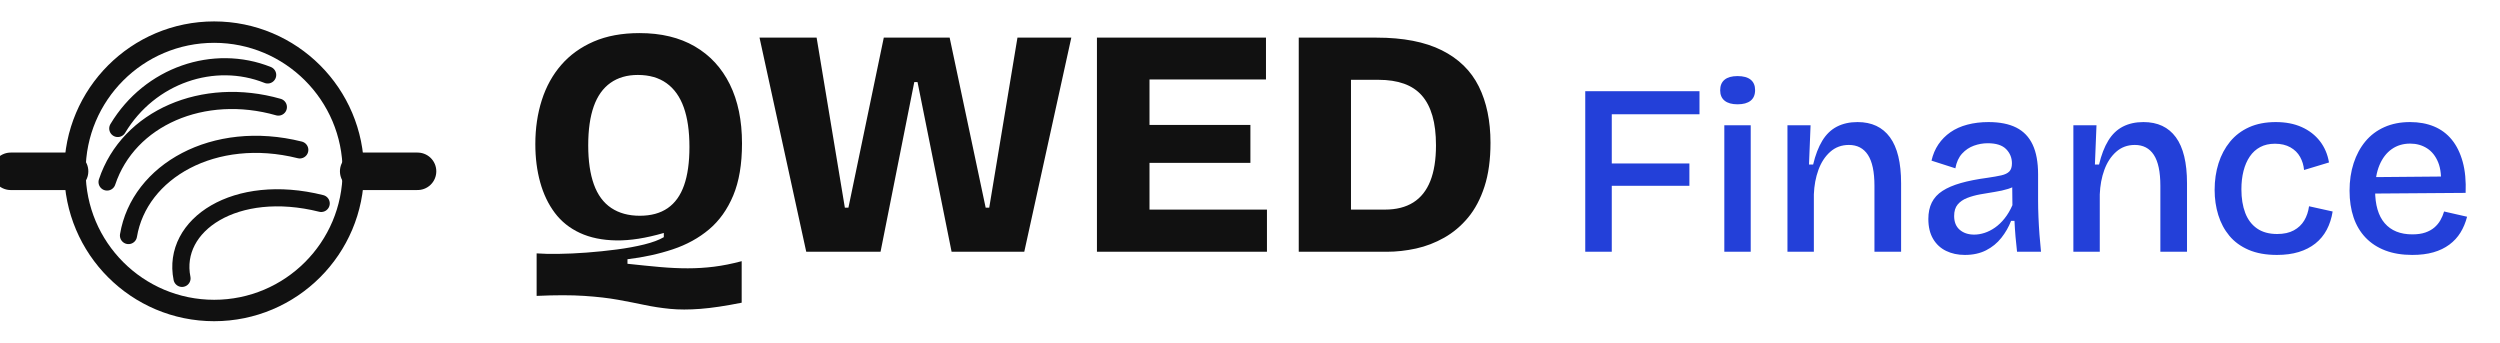
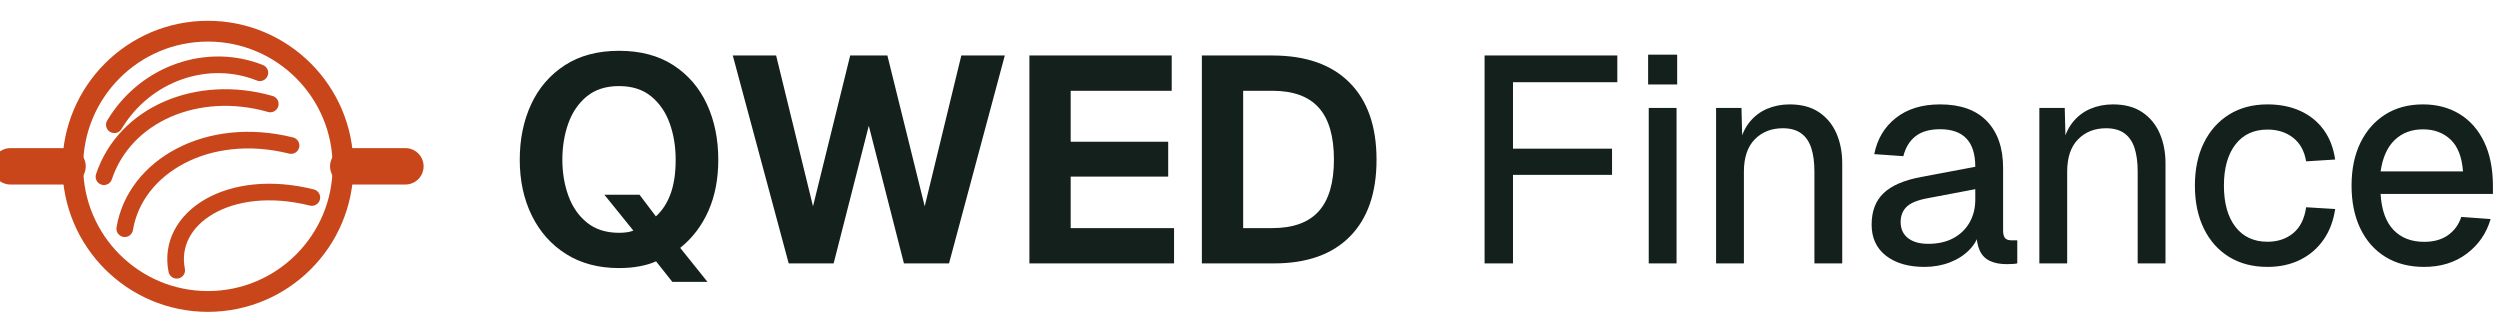
- <svg xmlns="http://www.w3.org/2000/svg" viewBox="0 0 467 64" width="467" height="64" role="img" aria-label="QWED Finance">
-   <g fill="none" stroke="#111111" stroke-linecap="round" stroke-linejoin="round">
+ <svg xmlns="http://www.w3.org/2000/svg" viewBox="0 0 481 64" width="481" height="64" role="img" aria-label="QWED Finance">
+   <g fill="none" stroke="#C8461A" stroke-linecap="round" stroke-linejoin="round">
    <path d="M2 32 L13 32" stroke-width="7" />
    <path d="M67 32 L78 32" stroke-width="7" />
    <circle cx="40" cy="32" r="26" stroke-width="4" />
    <path d="M22 24 C28 14 40 10 50 14 M20 34 C24 22 38 16 52 20 M24 44 C26 32 40 24 56 28 M34 52 C32 42 44 34 60 38" stroke-width="3.2" />
  </g>
-   <path fill="#111111" d="M138.545 56.545Q134.0 57.455 130.818 57.697Q127.636 57.939 125.182 57.697Q122.727 57.455 120.424 56.97Q118.121 56.485 115.455 56.0Q112.788 55.515 109.152 55.273Q105.515 55.03 100.242 55.273V47.333Q101.879 47.455 104.333 47.424Q106.788 47.394 109.606 47.182Q112.424 46.97 115.212 46.606Q118.0 46.242 120.333 45.667Q122.667 45.091 124.0 44.303V43.515Q119.03 44.97 115.121 44.909Q111.212 44.848 108.333 43.515Q105.455 42.182 103.636 39.758Q101.818 37.333 100.909 34.061Q100.0 30.788 100.0 26.909Q100.0 22.485 101.212 18.697Q102.424 14.909 104.848 12.121Q107.273 9.333 110.909 7.758Q114.545 6.182 119.455 6.182Q125.515 6.182 129.788 8.667Q134.061 11.152 136.333 15.758Q138.606 20.364 138.606 26.788Q138.606 32.606 136.97 36.515Q135.333 40.424 132.455 42.848Q129.576 45.273 125.667 46.576Q121.758 47.879 117.212 48.424V49.273Q120.545 49.636 123.273 49.879Q126 50.121 128.485 50.121Q130.97 50.121 133.394 49.818Q135.818 49.515 138.545 48.788ZM119.515 40.303Q122.667 40.303 124.727 38.879Q126.788 37.455 127.788 34.606Q128.788 31.758 128.788 27.455Q128.788 23.03 127.727 20.061Q126.667 17.091 124.515 15.545Q122.364 14 119.152 14Q116.121 14 114.03 15.485Q111.939 16.97 110.909 19.879Q109.879 22.788 109.879 27.152Q109.879 31.515 110.939 34.455Q112.0 37.394 114.182 38.848Q116.364 40.303 119.515 40.303ZM150.606 47.03 141.879 7.03H152.545L157.818 38.788H158.485L165.091 7.03H177.394L184.121 38.788H184.788L190.061 7.03H200.121L191.333 47.03H177.758L171.394 15.333H170.788L164.485 47.03ZM204.909 47.03V7.03H214.727V47.03ZM212.0 47.03V39.152H236.667V47.03ZM212.0 30.424V23.333H233.576V30.424ZM212.0 14.848V7.03H236.485V14.848ZM247.152 47.03V39.152H258.727Q261.879 39.152 264.0 37.818Q266.121 36.485 267.182 33.818Q268.242 31.152 268.242 27.152Q268.242 23.939 267.576 21.636Q266.909 19.333 265.606 17.848Q264.303 16.364 262.273 15.636Q260.242 14.909 257.515 14.909H247.152V7.03H257.152Q264.606 7.03 269.333 9.394Q274.061 11.758 276.242 16.152Q278.424 20.545 278.424 26.667Q278.424 31.394 277.303 34.848Q276.182 38.303 274.242 40.636Q272.303 42.97 269.788 44.394Q267.273 45.818 264.515 46.424Q261.758 47.03 259.03 47.03ZM242.606 47.03V7.03H252.364V47.03Z" />
-   <path fill="#2340D9" d="M296.125 47.03V17.03H301.079V47.03ZM298.261 34.712V30.53H315.579V34.712ZM298.261 21.348V17.03H317.465V21.348ZM322.102 47.03V23.394H327.034V47.03ZM324.568 19.485Q323 19.485 322.164 18.814Q321.329 18.144 321.329 16.871Q321.329 15.559 322.159 14.885Q322.988 14.212 324.573 14.212Q326.193 14.212 327.022 14.882Q327.852 15.553 327.852 16.825Q327.852 18.144 327.011 18.814Q326.17 19.485 324.568 19.485ZM333.897 47.03V32.462V23.394H338.215L337.92 30.735H338.693Q339.329 28.053 340.409 26.28Q341.488 24.507 343.136 23.655Q344.784 22.803 346.988 22.803Q350.965 22.803 353.045 25.644Q355.125 28.485 355.125 34.235V47.03H350.147V34.712Q350.147 30.803 348.931 28.939Q347.715 27.075 345.375 27.075Q343.329 27.075 341.886 28.36Q340.443 29.644 339.681 31.735Q338.92 33.825 338.829 36.303V47.03ZM367.034 47.621Q365.079 47.621 363.534 46.871Q361.988 46.121 361.102 44.621Q360.215 43.121 360.215 40.894Q360.215 39.121 360.863 37.825Q361.511 36.53 362.863 35.655Q364.215 34.78 366.295 34.189Q368.375 33.598 371.261 33.212Q372.829 32.985 373.84 32.757Q374.852 32.53 375.34 32.03Q375.829 31.53 375.829 30.507Q375.829 28.962 374.75 27.86Q373.67 26.757 371.306 26.757Q369.988 26.757 368.727 27.212Q367.465 27.666 366.522 28.689Q365.579 29.712 365.261 31.439L360.806 30.007Q361.193 28.303 362.09 26.973Q362.988 25.644 364.34 24.7Q365.693 23.757 367.511 23.28Q369.329 22.803 371.443 22.803Q374.602 22.803 376.647 23.837Q378.693 24.871 379.704 27.03Q380.715 29.189 380.715 32.575V37.394Q380.715 38.871 380.784 40.53Q380.852 42.189 380.977 43.86Q381.102 45.53 381.261 47.03H376.784Q376.625 45.689 376.5 44.223Q376.375 42.757 376.306 41.257H375.67Q375.011 42.962 373.852 44.428Q372.693 45.894 371 46.757Q369.306 47.621 367.034 47.621ZM368.784 43.825Q369.715 43.825 370.704 43.507Q371.693 43.189 372.659 42.519Q373.625 41.848 374.465 40.791Q375.306 39.735 375.92 38.325L375.875 34.007L377.079 34.235Q376.306 34.916 375.136 35.28Q373.965 35.644 372.613 35.848Q371.261 36.053 369.909 36.303Q368.556 36.553 367.454 36.985Q366.352 37.416 365.693 38.2Q365.034 38.985 365.034 40.348Q365.034 42.03 366.079 42.928Q367.125 43.825 368.784 43.825ZM387.306 47.03V32.462V23.394H391.625L391.329 30.735H392.102Q392.738 28.053 393.818 26.28Q394.897 24.507 396.545 23.655Q398.193 22.803 400.397 22.803Q404.375 22.803 406.454 25.644Q408.534 28.485 408.534 34.235V47.03H403.556V34.712Q403.556 30.803 402.34 28.939Q401.125 27.075 398.784 27.075Q396.738 27.075 395.295 28.36Q393.852 29.644 393.09 31.735Q392.329 33.825 392.238 36.303V47.03ZM425.329 47.621Q422.238 47.621 420.034 46.666Q417.829 45.712 416.443 44.041Q415.056 42.371 414.375 40.166Q413.693 37.962 413.693 35.485Q413.693 32.803 414.42 30.507Q415.147 28.212 416.568 26.473Q417.988 24.735 420.125 23.769Q422.261 22.803 425.125 22.803Q427.875 22.803 429.954 23.735Q432.034 24.666 433.352 26.36Q434.67 28.053 435.056 30.348L430.397 31.757Q430.284 30.439 429.659 29.314Q429.034 28.189 427.84 27.519Q426.647 26.848 424.965 26.848Q423.375 26.848 422.204 27.473Q421.034 28.098 420.261 29.235Q419.488 30.371 419.09 31.928Q418.693 33.485 418.693 35.348Q418.693 37.894 419.409 39.769Q420.125 41.644 421.613 42.678Q423.102 43.712 425.375 43.712Q427.238 43.712 428.488 43.03Q429.738 42.348 430.431 41.189Q431.125 40.03 431.329 38.53L435.738 39.507Q435.443 41.394 434.636 42.916Q433.829 44.439 432.511 45.485Q431.193 46.53 429.409 47.075Q427.625 47.621 425.329 47.621ZM450.602 47.621Q447.761 47.621 445.579 46.791Q443.397 45.962 441.897 44.394Q440.397 42.825 439.647 40.61Q438.897 38.394 438.897 35.621Q438.897 32.825 439.659 30.485Q440.42 28.144 441.852 26.416Q443.284 24.689 445.397 23.746Q447.511 22.803 450.193 22.803Q452.693 22.803 454.67 23.621Q456.647 24.439 458 26.098Q459.352 27.757 460.034 30.235Q460.715 32.712 460.579 36.03L442.056 36.166V33.098L457.625 32.962L455.92 34.825Q456.17 32.098 455.454 30.337Q454.738 28.575 453.363 27.7Q451.988 26.825 450.215 26.825Q448.238 26.825 446.772 27.86Q445.306 28.894 444.488 30.837Q443.67 32.78 443.67 35.553Q443.67 39.621 445.465 41.7Q447.261 43.78 450.625 43.78Q452.034 43.78 453.034 43.439Q454.034 43.098 454.727 42.507Q455.42 41.916 455.863 41.144Q456.306 40.371 456.556 39.507L460.852 40.485Q460.42 42.144 459.613 43.45Q458.806 44.757 457.534 45.7Q456.261 46.644 454.556 47.132Q452.852 47.621 450.602 47.621Z" />
+   <path fill="#13201C" d="M129.352 54.225 126.225 50.282Q124.93 50.873 123.099 51.225Q121.268 51.577 119.099 51.577Q113.211 51.577 108.93 48.887Q104.648 46.197 102.324 41.479Q100.0 36.761 100.0 30.732Q100.0 24.789 102.197 20.056Q104.394 15.324 108.676 12.549Q112.958 9.775 119.099 9.775Q125.296 9.775 129.563 12.549Q133.831 15.324 136.014 20.056Q138.197 24.789 138.197 30.732Q138.197 36.282 136.296 40.577Q134.394 44.873 130.873 47.69L136.113 54.225ZM119.099 44.789Q119.944 44.789 120.62 44.69Q121.296 44.592 121.859 44.366L116.282 37.465H123.042L126.197 41.634Q128.056 39.944 129.028 37.268Q130.0 34.592 130.0 30.732Q130.0 26.93 128.845 23.718Q127.69 20.507 125.282 18.535Q122.873 16.563 119.099 16.563Q115.324 16.563 112.915 18.535Q110.507 20.507 109.352 23.718Q108.197 26.93 108.197 30.732Q108.197 34.479 109.366 37.69Q110.535 40.901 112.958 42.845Q115.38 44.789 119.099 44.789ZM151.746 50.676 140.986 10.676H149.324L156.423 39.69L163.577 10.676H170.732L177.915 39.69L184.958 10.676H193.324L182.592 50.676H173.915L167.155 24.197L160.394 50.676ZM198.056 50.676V10.676H225.437V17.465H206.0V27.268H224.761V33.972H206.0V43.887H225.887V50.676ZM231.239 50.676V10.676H244.789Q254.451 10.676 259.648 15.887Q264.845 21.099 264.845 30.732Q264.845 40.31 259.732 45.493Q254.62 50.676 245.127 50.676ZM239.183 43.887H244.789Q250.817 43.887 253.732 40.634Q256.648 37.38 256.648 30.704Q256.648 23.972 253.732 20.718Q250.817 17.465 244.789 17.465H239.183Z" />
+   <path fill="#13201C" d="M285.634 50.676V10.676H311.172V15.82H288.287L291.098 12.935V31.296L288.287 28.609H310.158V33.645H288.287L291.098 30.958V50.676ZM317.217 50.676V20.761H322.569V50.676ZM317.099 16.248V10.513H322.687V16.248ZM330.175 50.676V20.761H335.059L335.256 28.575L334.614 28.107Q335.155 25.335 336.56 23.566Q337.966 21.797 339.977 20.941Q341.989 20.085 344.327 20.085Q347.735 20.085 349.972 21.589Q352.208 23.093 353.327 25.656Q354.445 28.22 354.445 31.431V50.676H349.093V33.025Q349.093 30.321 348.485 28.468Q347.876 26.614 346.532 25.645Q345.189 24.676 343.014 24.676Q339.713 24.676 337.62 26.808Q335.527 28.941 335.527 33.025V50.676ZM370.276 51.352Q365.639 51.352 362.87 49.206Q360.101 47.059 360.101 43.217Q360.101 39.363 362.397 37.169Q364.693 34.975 369.6 34.056L380.045 32.09Q380.045 28.456 378.346 26.659Q376.648 24.862 373.273 24.862Q370.293 24.862 368.566 26.197Q366.839 27.532 366.203 30.045L360.608 29.656Q361.459 25.301 364.763 22.693Q368.068 20.085 373.273 20.085Q379.189 20.085 382.293 23.321Q385.397 26.558 385.397 32.332V44.327Q385.397 45.386 385.775 45.811Q386.152 46.237 386.997 46.237H388.124V50.676Q387.87 50.744 387.301 50.783Q386.732 50.823 386.118 50.823Q384.13 50.823 382.814 50.183Q381.499 49.544 380.873 48.141Q380.248 46.738 380.248 44.4L380.834 44.592Q380.417 46.524 378.907 48.07Q377.397 49.617 375.141 50.485Q372.884 51.352 370.276 51.352ZM370.986 46.913Q373.825 46.913 375.848 45.811Q377.87 44.71 378.958 42.783Q380.045 40.856 380.045 38.428V36.4L370.828 38.146Q367.949 38.687 366.817 39.803Q365.684 40.918 365.684 42.71Q365.684 44.704 367.096 45.809Q368.507 46.913 370.986 46.913ZM392.372 50.676V20.761H397.256L397.453 28.575L396.811 28.107Q397.352 25.335 398.758 23.566Q400.163 21.797 402.175 20.941Q404.186 20.085 406.524 20.085Q409.932 20.085 412.169 21.589Q414.406 23.093 415.524 25.656Q416.642 28.22 416.642 31.431V50.676H411.29V33.025Q411.29 30.321 410.682 28.468Q410.073 26.614 408.73 25.645Q407.386 24.676 405.211 24.676Q401.91 24.676 399.817 26.808Q397.724 28.941 397.724 33.025V50.676ZM436.265 51.352Q432.017 51.352 428.884 49.431Q425.752 47.51 424.025 43.983Q422.299 40.456 422.299 35.718Q422.299 30.98 424.025 27.482Q425.752 23.983 428.884 22.034Q432.017 20.085 436.265 20.085Q439.797 20.085 442.555 21.33Q445.313 22.575 447.051 24.938Q448.789 27.301 449.284 30.693L443.701 31.042Q443.211 28.084 441.206 26.507Q439.2 24.93 436.265 24.93Q432.31 24.93 430.096 27.8Q427.882 30.67 427.882 35.718Q427.882 40.772 430.096 43.642Q432.31 46.513 436.265 46.513Q439.206 46.513 441.214 44.859Q443.223 43.206 443.701 39.876L449.284 40.214Q448.794 43.606 447.062 46.104Q445.329 48.603 442.572 49.977Q439.814 51.352 436.265 51.352ZM466.389 51.352Q462.096 51.352 458.966 49.431Q455.837 47.51 454.138 43.983Q452.439 40.456 452.439 35.718Q452.439 30.98 454.138 27.482Q455.837 23.983 458.915 22.034Q461.994 20.085 466.186 20.085Q470.175 20.085 473.22 21.938Q476.265 23.792 477.952 27.313Q479.639 30.834 479.639 35.859V37.318H458.028Q458.293 41.904 460.49 44.217Q462.687 46.53 466.411 46.53Q469.211 46.53 471.025 45.225Q472.839 43.921 473.549 41.735L479.194 42.146Q478.006 46.237 474.622 48.794Q471.239 51.352 466.389 51.352ZM458.028 32.98H473.882Q473.572 28.811 471.485 26.848Q469.397 24.884 466.186 24.884Q462.884 24.884 460.744 26.932Q458.603 28.98 458.028 32.98Z" />
</svg>
